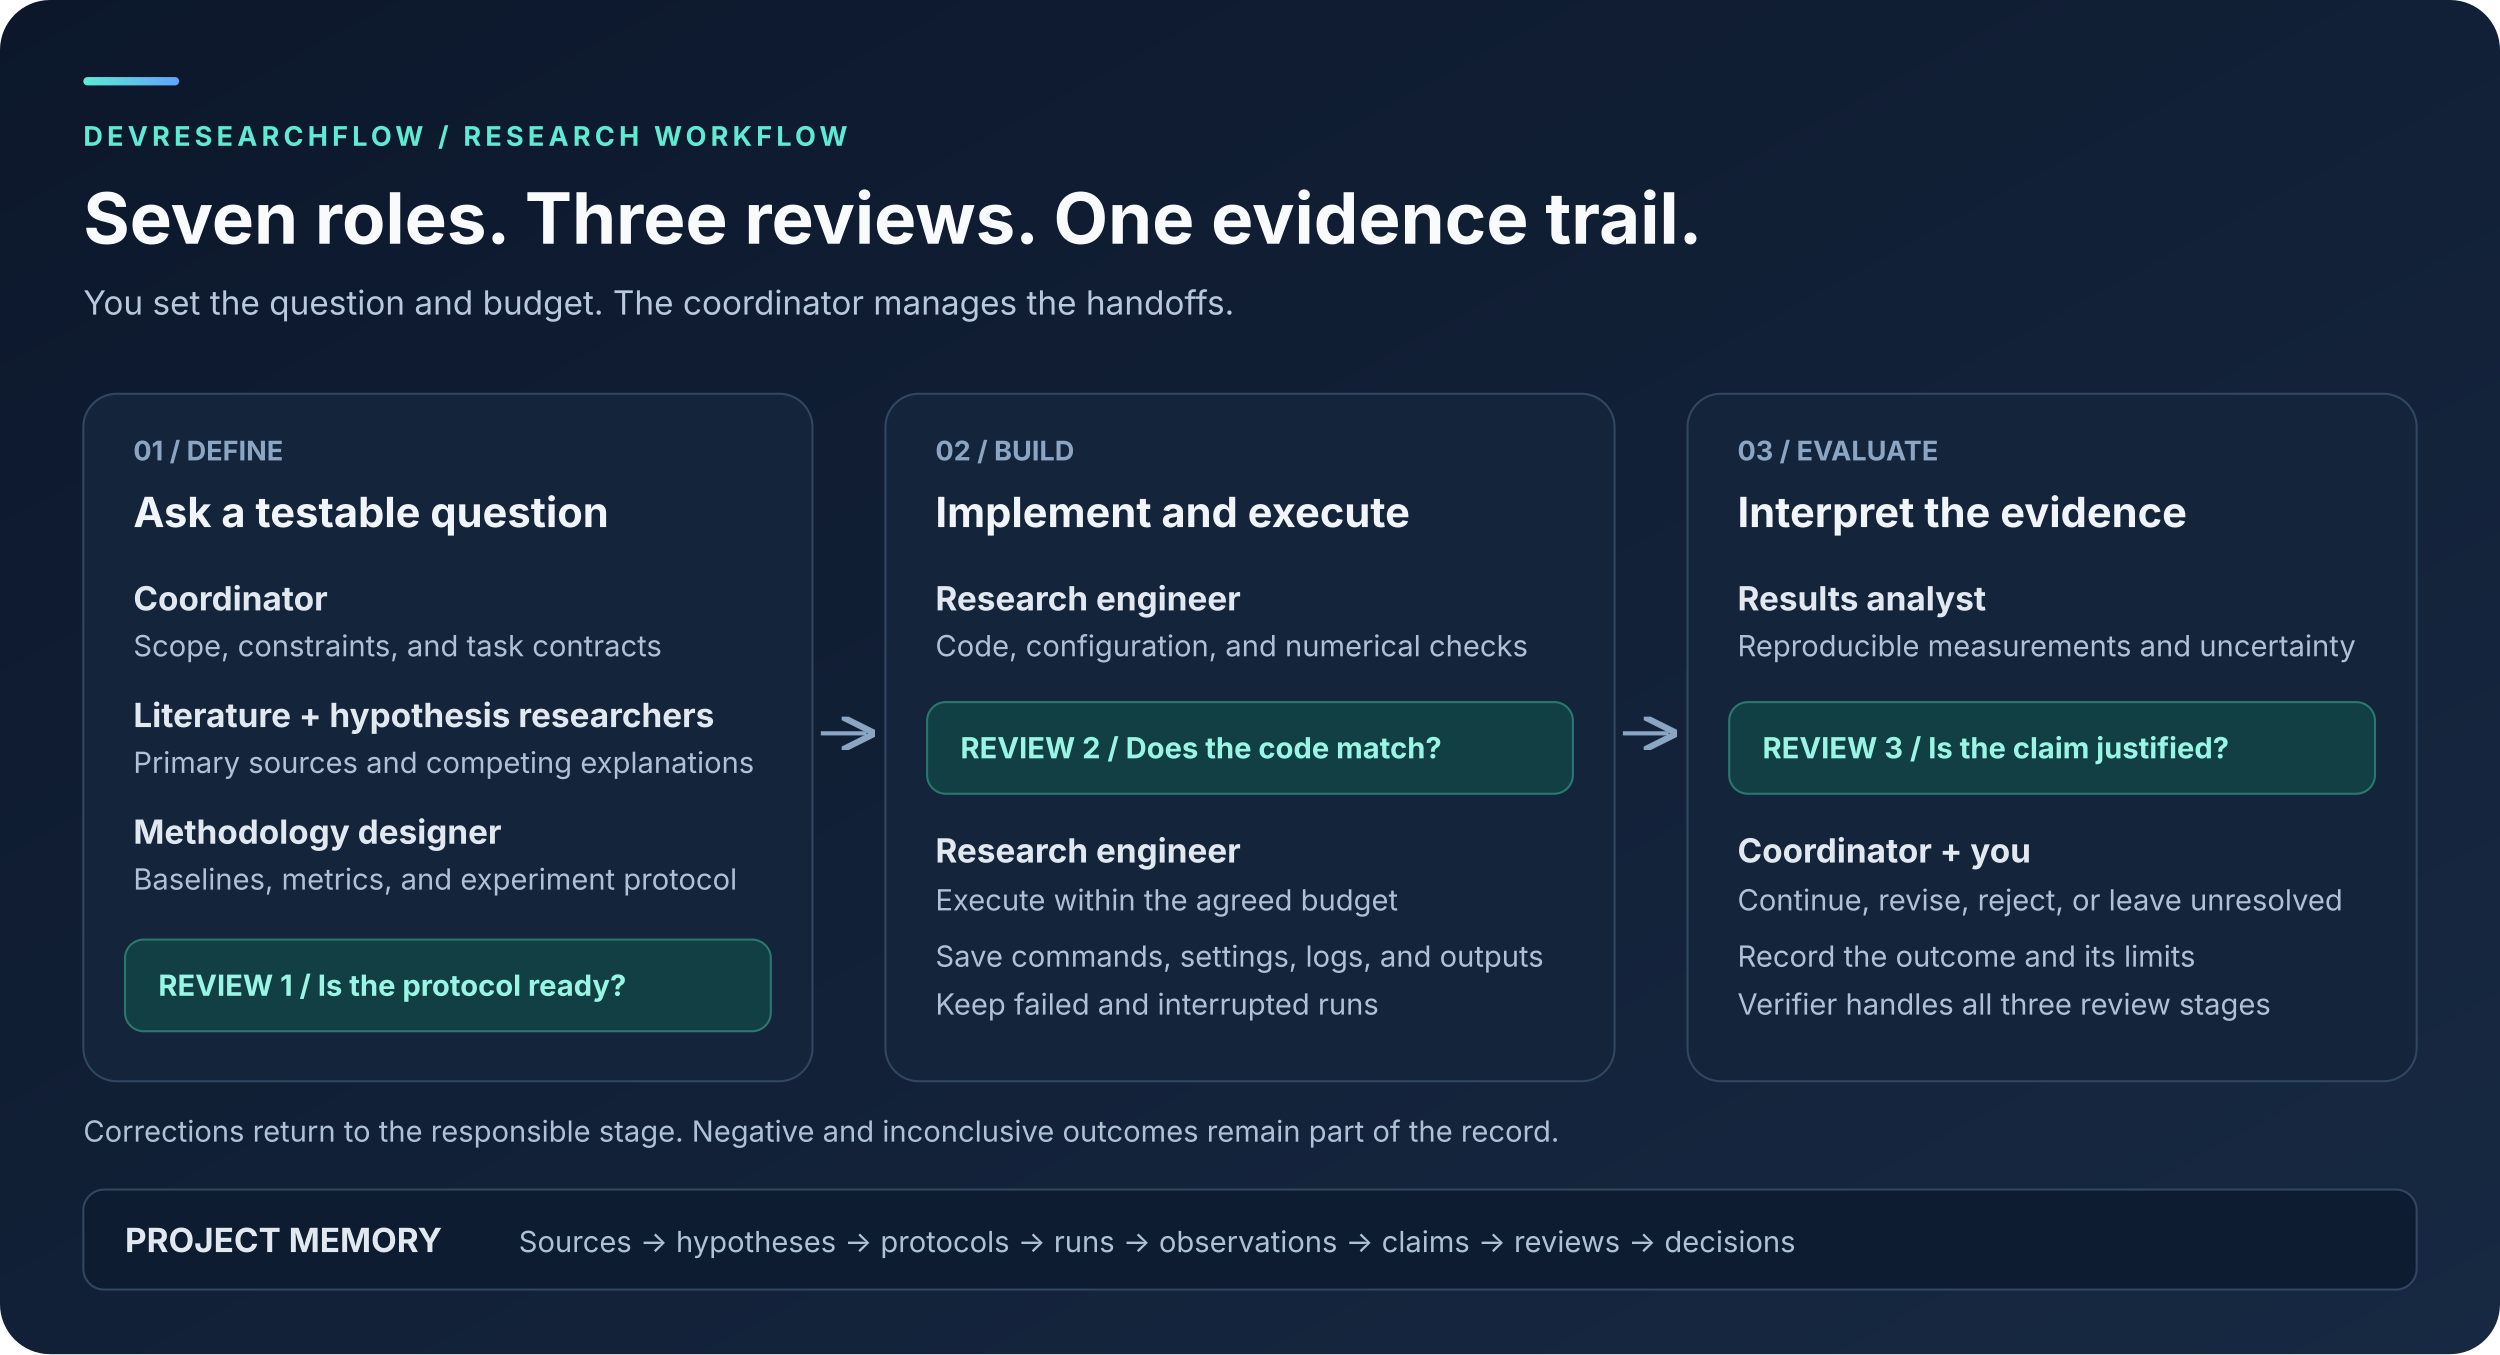
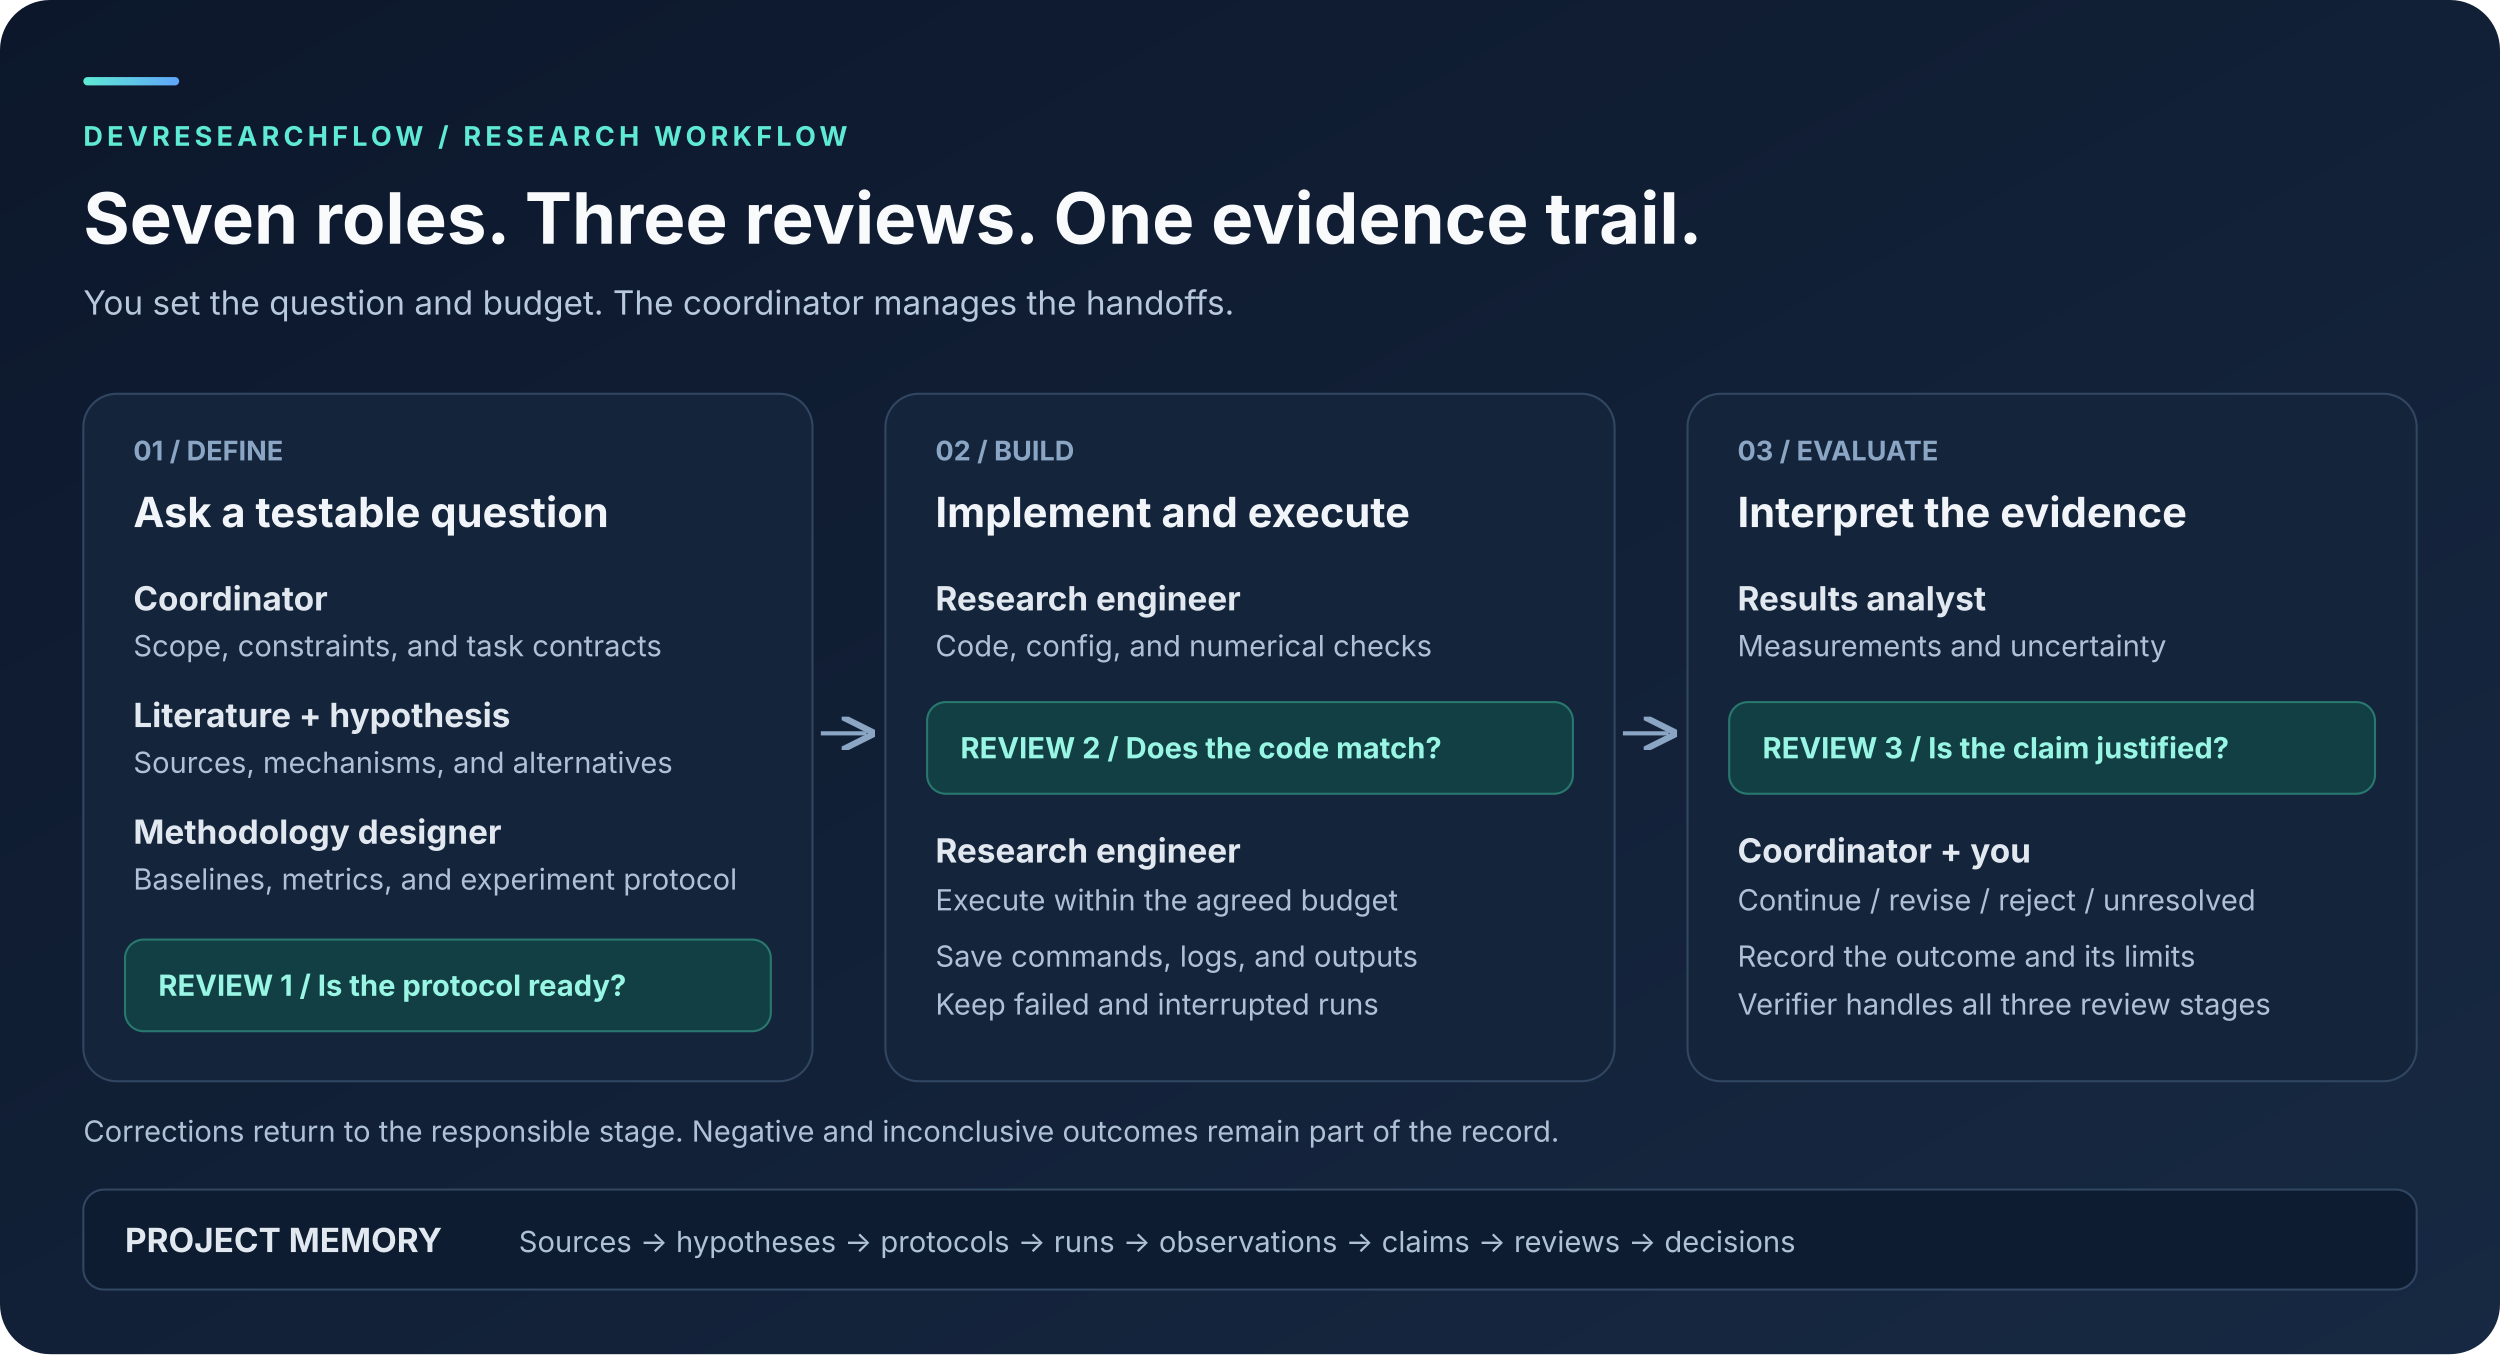
<svg xmlns="http://www.w3.org/2000/svg" width="1200" height="650" viewBox="0 0 1200 650" role="img" aria-labelledby="title desc">
  <defs>
    <linearGradient id="background" x2="1" y2="1">
      <stop stop-color="#0c172b" />
      <stop offset="1" stop-color="#172942" />
    </linearGradient>
    <linearGradient id="accent">
      <stop stop-color="#5eead4" />
      <stop offset="1" stop-color="#60a5fa" />
    </linearGradient>
    <marker id="arrow" markerWidth="8" markerHeight="8" refX="6" refY="4" orient="auto">
      <path d="M0 0 8 4 0 8" fill="none" stroke="#8ba6c4" stroke-width="1.5" />
    </marker>
    <style>
      text{font-family:Inter,ui-sans-serif,system-ui,-apple-system,"Segoe UI",sans-serif}
      .eyebrow{font-size:13px;font-weight:700;letter-spacing:2px;fill:#5eead4}
      .heading{font-size:34px;font-weight:750;fill:#f8fafc}
      .subtitle{font-size:16px;fill:#b8c9dc}
      .phase{font-size:20px;font-weight:700;fill:#f1f5f9}
      .role{font-size:16px;font-weight:650;fill:#e2e8f0}
      .detail{font-size:14px;fill:#afc1d5}
      .review{font-size:14px;font-weight:650;fill:#99f6e4}
      .number{font-size:13px;font-weight:700;fill:#8ba6c4}
    </style>
  </defs>
  <rect width="1200" height="650" rx="24" fill="url(#background)" />
  <rect x="40" y="37" width="46" height="4" rx="2" fill="url(#accent)" />
  <text x="40" y="70" class="eyebrow">DEVRESEARCHFLOW / RESEARCH WORKFLOW</text>
  <text x="40" y="117" class="heading">Seven roles. Three reviews. One evidence trail.</text>
  <text x="40" y="151" class="subtitle">You set the question and budget. The coordinator manages the handoffs.</text>
  <rect x="40" y="189" width="350" height="330" rx="16" fill="#14243b" stroke="#304661" />
  <rect x="425" y="189" width="350" height="330" rx="16" fill="#14243b" stroke="#304661" />
  <rect x="810" y="189" width="350" height="330" rx="16" fill="#14243b" stroke="#304661" />
  <text x="64" y="221" class="number">01 / DEFINE</text>
  <text x="64" y="253" class="phase">Ask a testable question</text>
  <text x="64" y="293" class="role">Coordinator</text>
  <text x="64" y="315" class="detail">Scope, constraints, and task contracts</text>
-   <text x="64" y="349" class="role">Literature + hypothesis researchers</text>
-   <text x="64" y="371" class="detail">Primary sources and competing explanations</text>
+   <text x="64" y="349" class="role">Literature + hypothesis</text>
+   <text x="64" y="371" class="detail">Sources, mechanisms, and alternatives</text>
  <text x="64" y="405" class="role">Methodology designer</text>
  <text x="64" y="427" class="detail">Baselines, metrics, and experiment protocol</text>
  <rect x="60" y="451" width="310" height="44" rx="9" fill="#123f43" stroke="#29786f" />
  <text x="76" y="478" class="review">REVIEW 1 / Is the protocol ready?</text>
  <text x="449" y="221" class="number">02 / BUILD</text>
  <text x="449" y="253" class="phase">Implement and execute</text>
  <text x="449" y="293" class="role">Research engineer</text>
-   <text x="449" y="315" class="detail">Code, configuration, and numerical checks</text>
+   <text x="449" y="315" class="detail">Code, config, and numerical checks</text>
  <rect x="445" y="337" width="310" height="44" rx="9" fill="#123f43" stroke="#29786f" />
  <text x="461" y="364" class="review">REVIEW 2 / Does the code match?</text>
  <text x="449" y="414" class="role">Research engineer</text>
  <text x="449" y="437" class="detail">Execute within the agreed budget</text>
-   <text x="449" y="464" class="detail">Save commands, settings, logs, and outputs</text>
+   <text x="449" y="464" class="detail">Save commands, logs, and outputs</text>
  <text x="449" y="487" class="detail">Keep failed and interrupted runs</text>
  <text x="834" y="221" class="number">03 / EVALUATE</text>
  <text x="834" y="253" class="phase">Interpret the evidence</text>
  <text x="834" y="293" class="role">Results analyst</text>
-   <text x="834" y="315" class="detail">Reproducible measurements and uncertainty</text>
+   <text x="834" y="315" class="detail">Measurements and uncertainty</text>
  <rect x="830" y="337" width="310" height="44" rx="9" fill="#123f43" stroke="#29786f" />
  <text x="846" y="364" class="review">REVIEW 3 / Is the claim justified?</text>
  <text x="834" y="414" class="role">Coordinator + you</text>
-   <text x="834" y="437" class="detail">Continue, revise, reject, or leave unresolved</text>
+   <text x="834" y="437" class="detail">Continue / revise / reject / unresolved</text>
  <text x="834" y="464" class="detail">Record the outcome and its limits</text>
  <text x="834" y="487" class="detail">Verifier handles all three review stages</text>
  <path d="M394 352 H416" fill="none" stroke="#8ba6c4" stroke-width="2" marker-end="url(#arrow)" />
  <path d="M779 352 H801" fill="none" stroke="#8ba6c4" stroke-width="2" marker-end="url(#arrow)" />
  <text x="40" y="548" class="detail">Corrections return to the responsible stage. Negative and inconclusive outcomes remain part of the record.</text>
  <rect x="40" y="571" width="1120" height="48" rx="10" fill="#0d1c30" stroke="#304661" />
  <text x="60" y="601" class="role">PROJECT MEMORY</text>
  <text x="249" y="601" class="detail">Sources → hypotheses → protocols → runs → observations → claims → reviews → decisions</text>
</svg>
